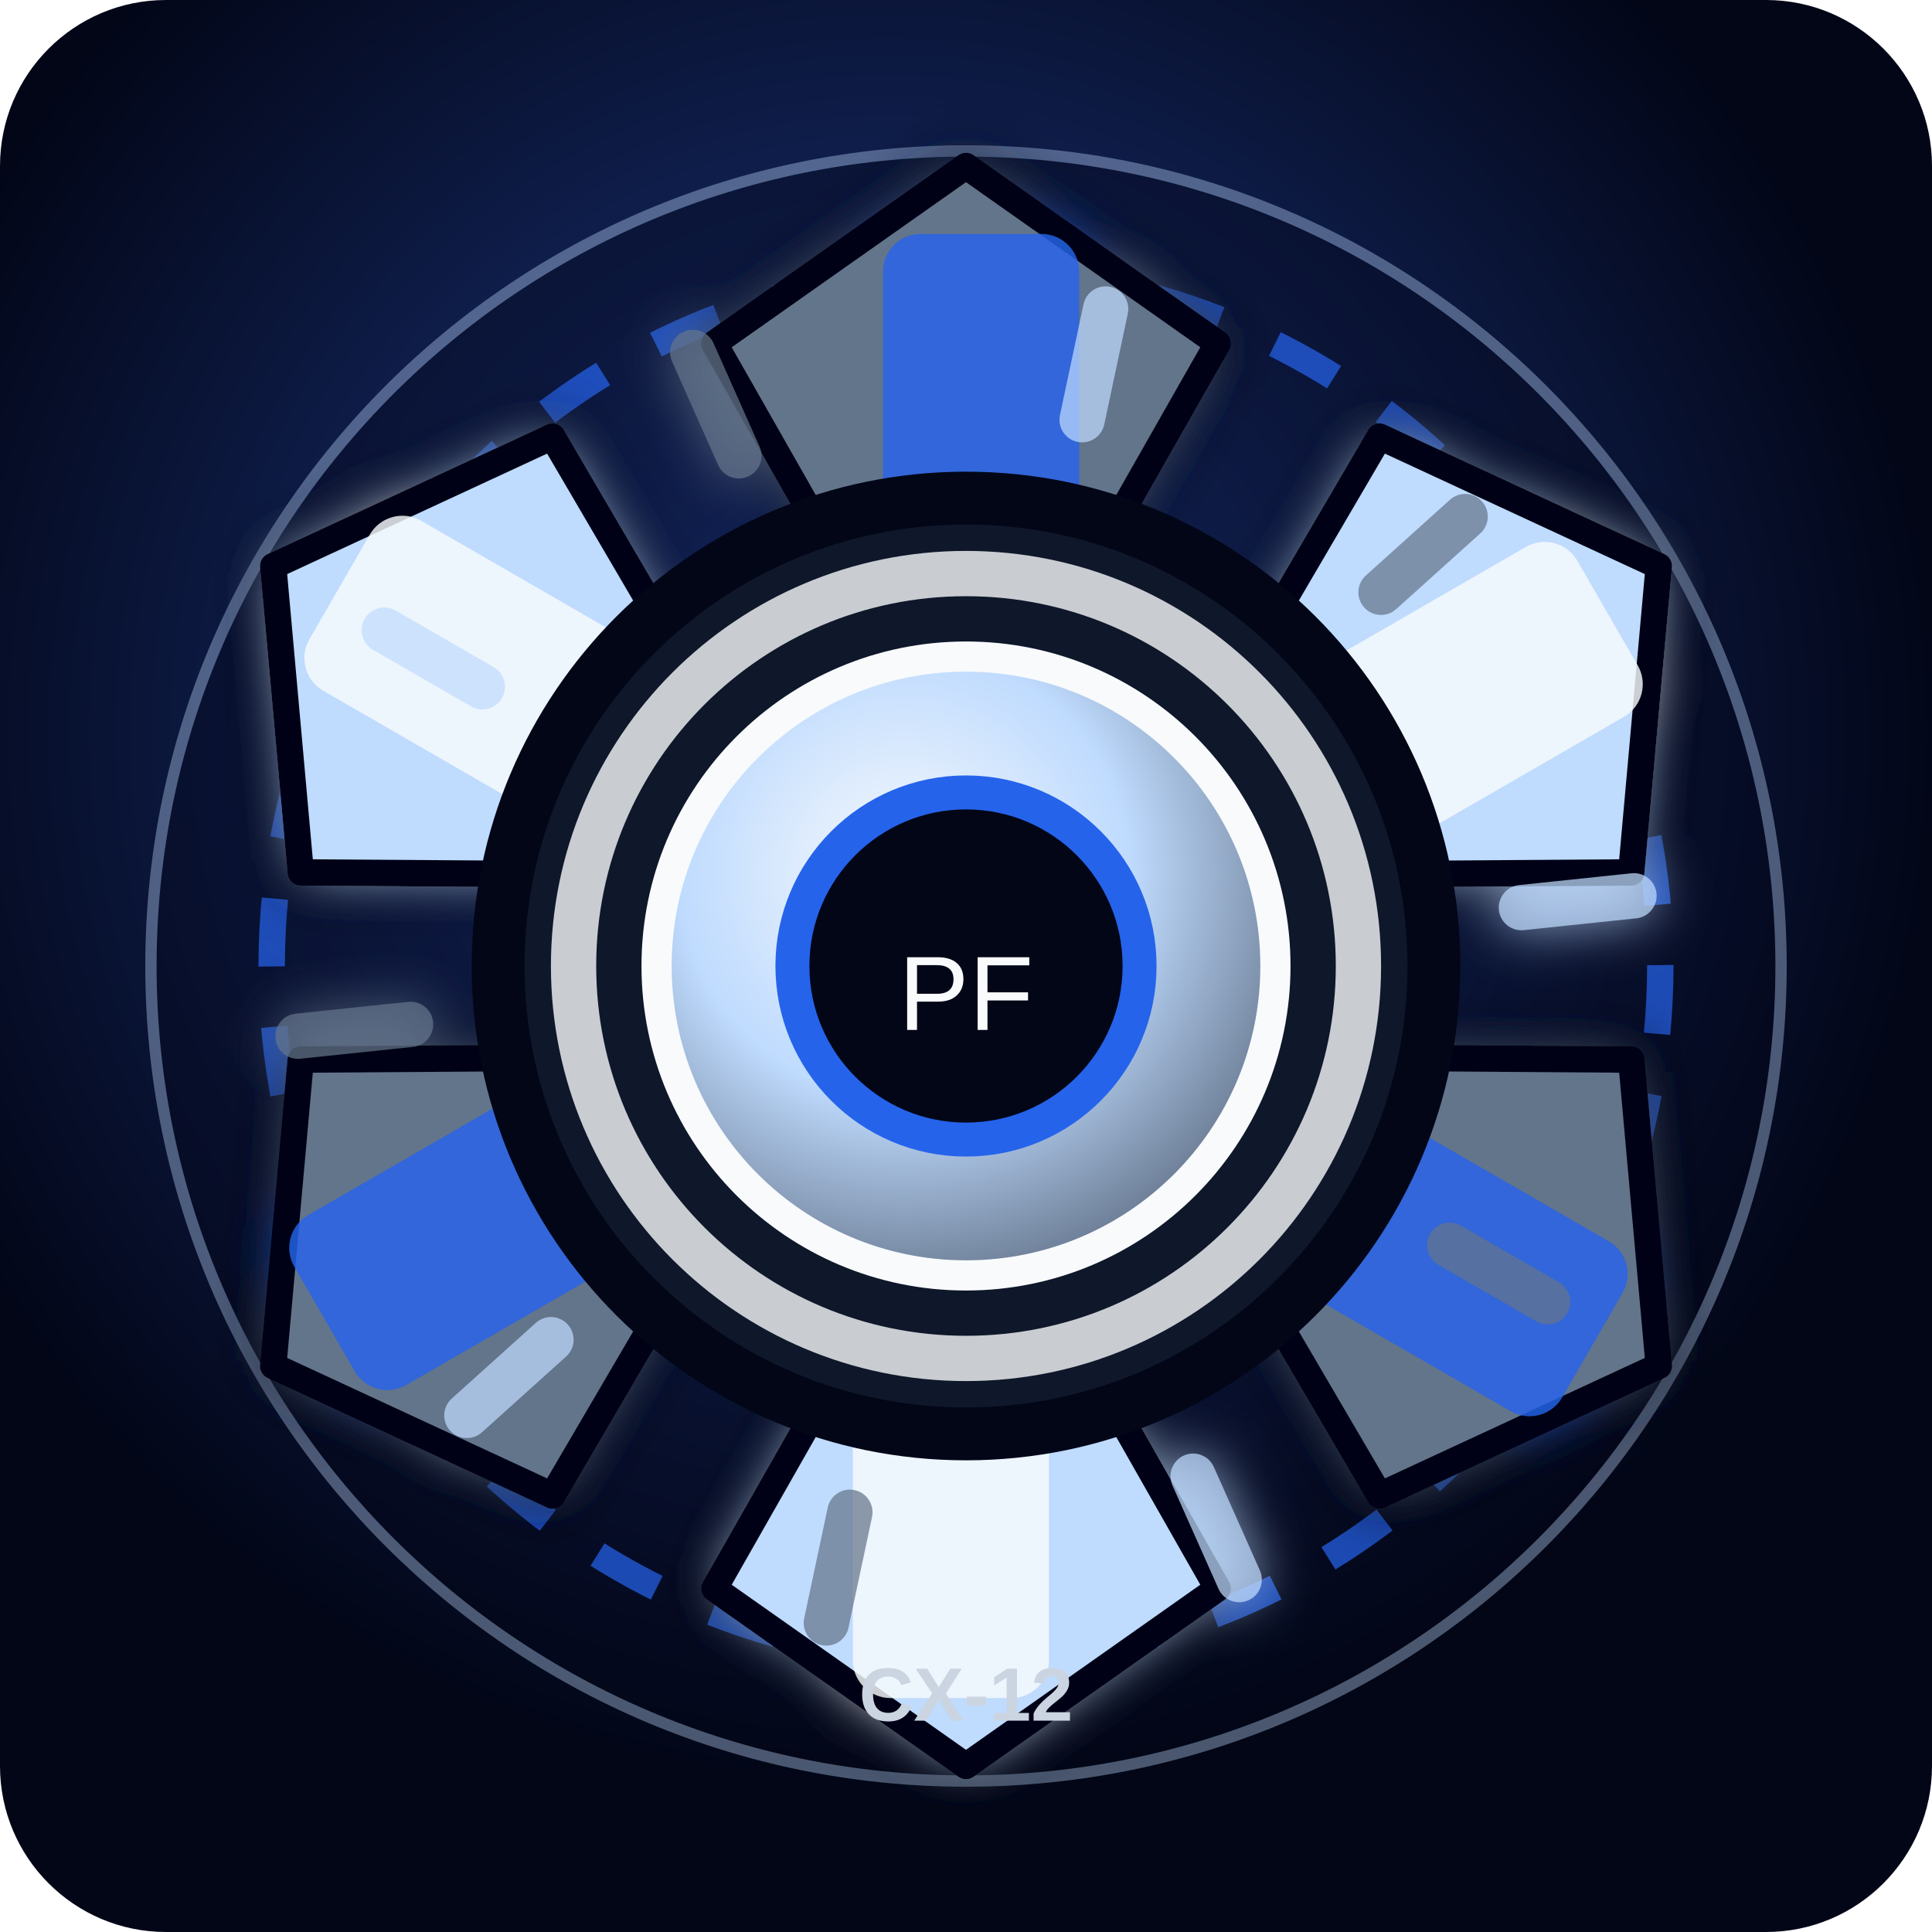
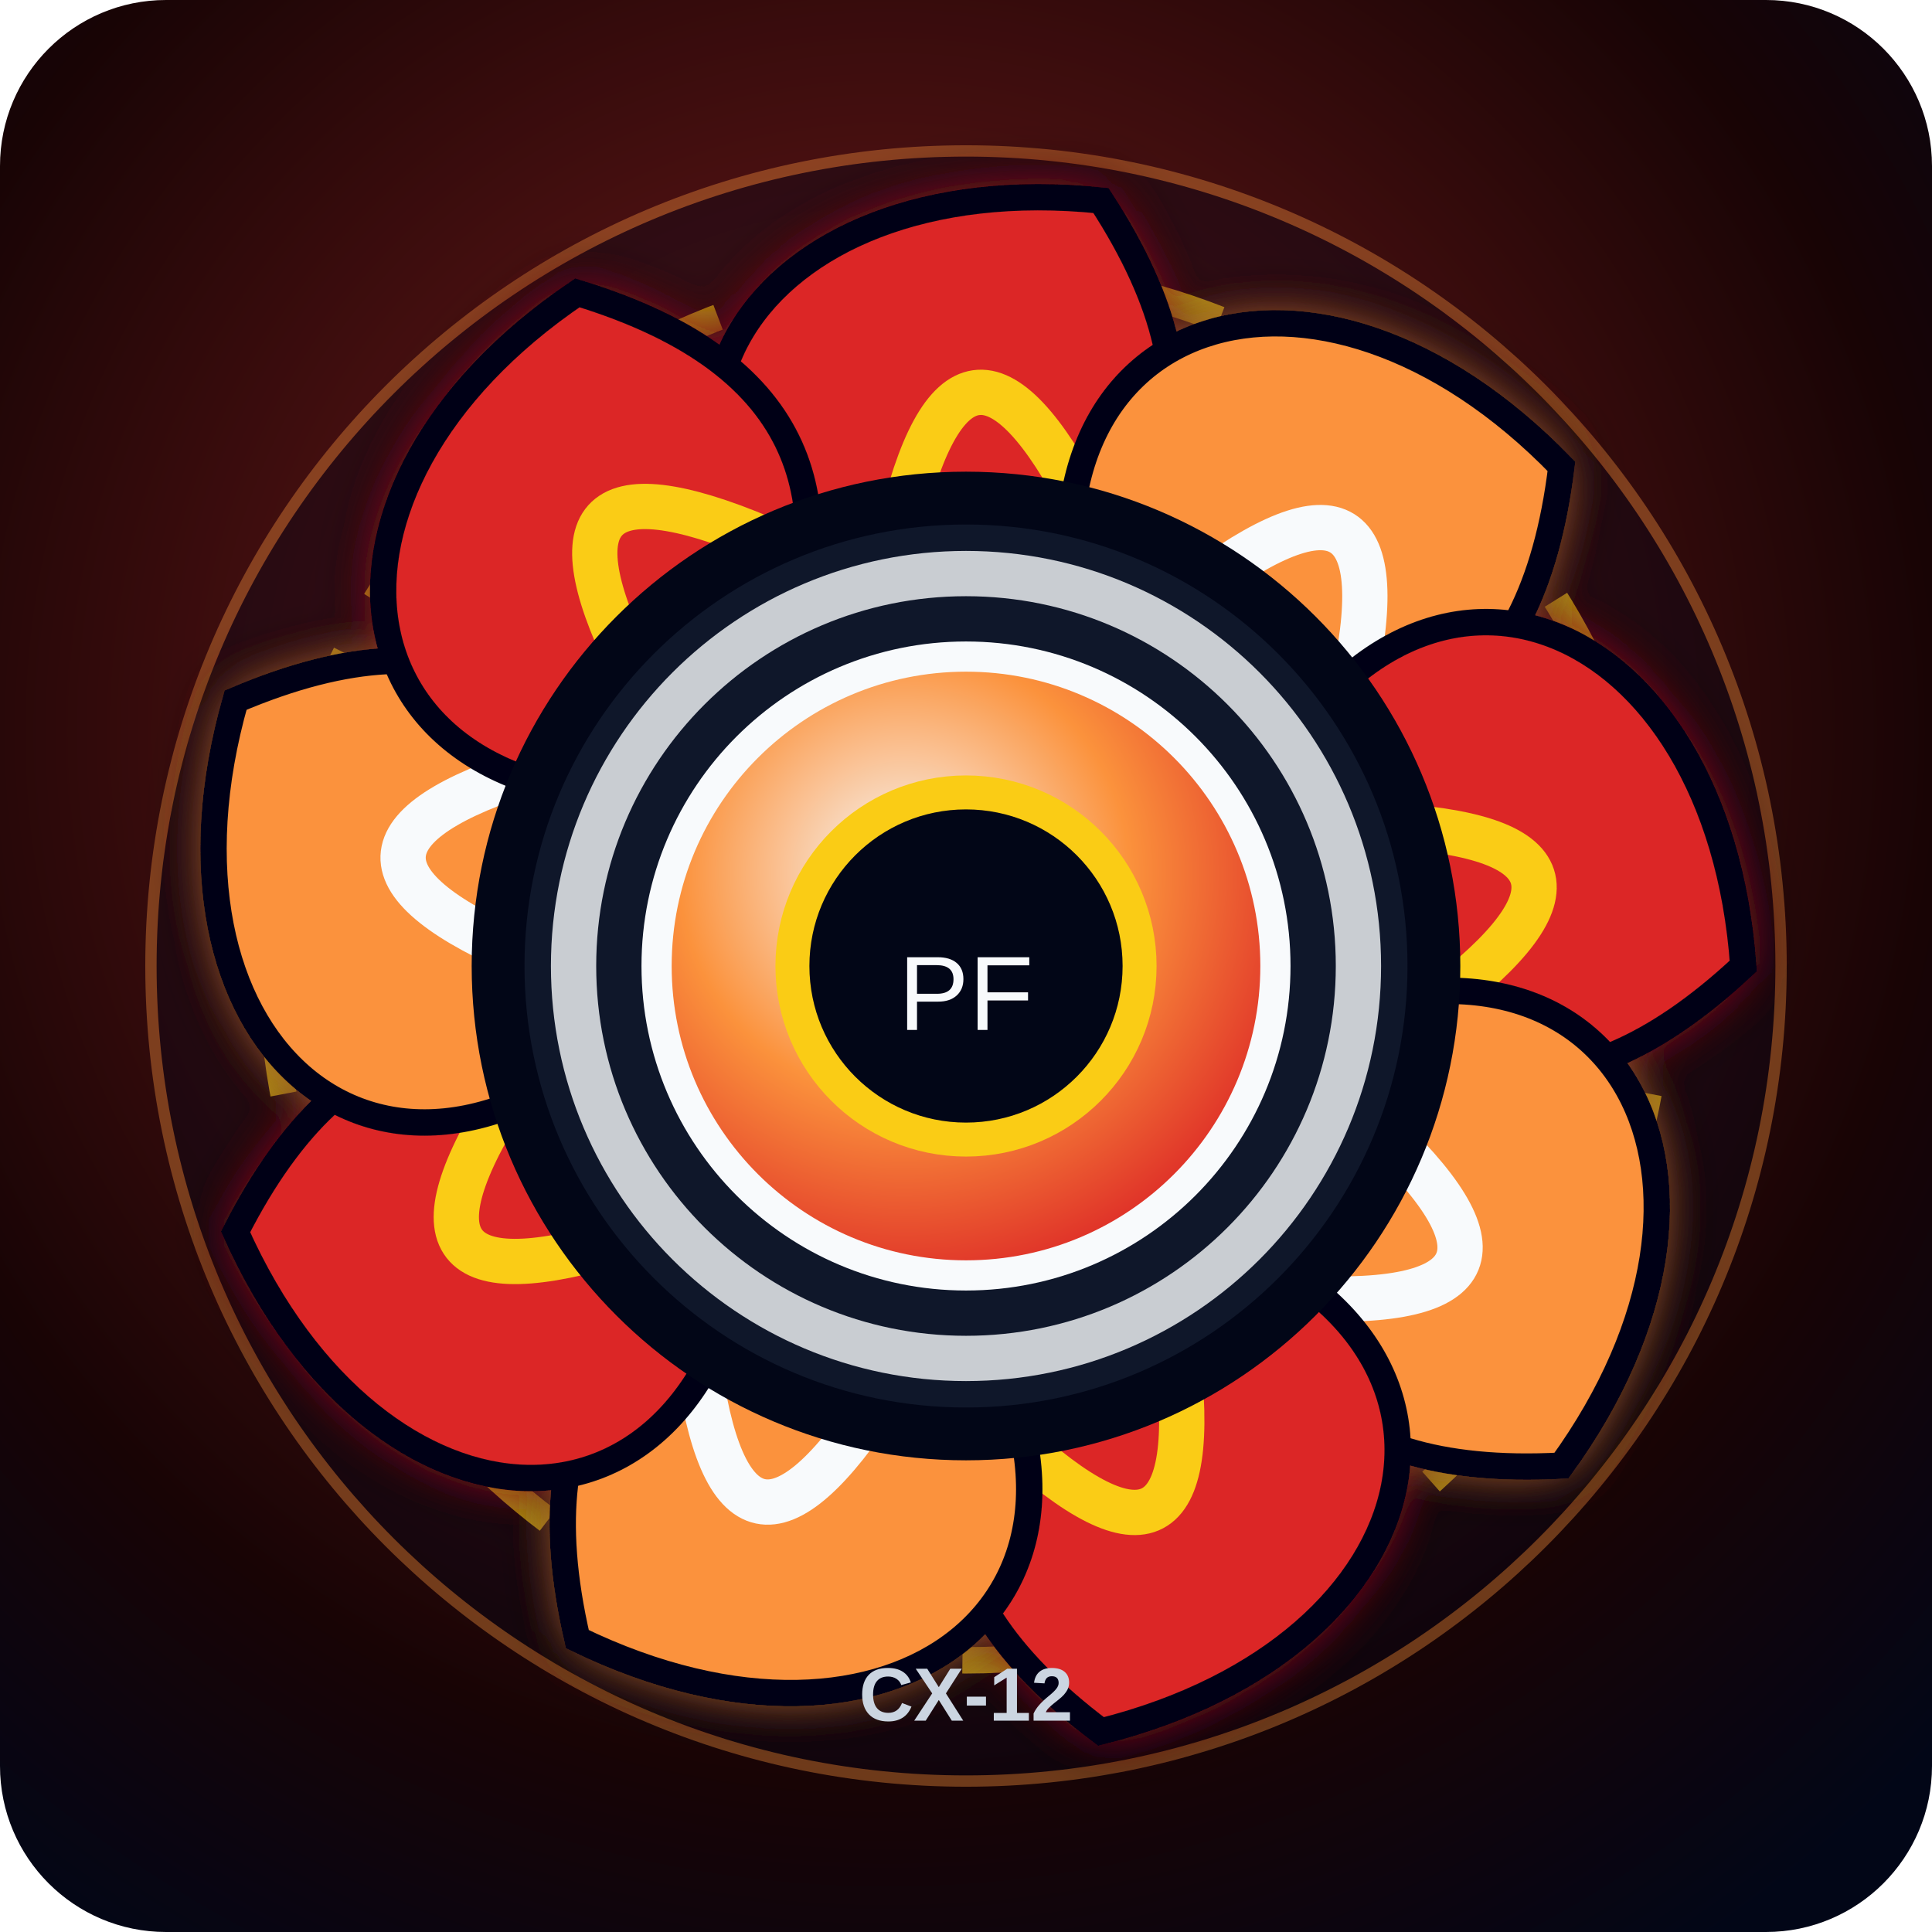
- <svg xmlns="http://www.w3.org/2000/svg" viewBox="0 0 512 512" role="img" aria-label="Phoenix Flare Z9-80WW original 2D fan-safe visual: defense armor profile">
+ <svg xmlns="http://www.w3.org/2000/svg" viewBox="0 0 512 512" role="img" aria-label="Phoenix Flare Z9-80WW original 2D fan-safe visual: red gold phoenix wings with nine outer notches">
  <defs>
    <radialGradient id="bg" cx="46%" cy="38%" r="75%">
-       <stop offset="0" stop-color="#1e3a8a" />
-       <stop offset="0.72" stop-color="#020617" />
+       <stop offset="0" stop-color="#7f1d1d" />
+       <stop offset="0.72" stop-color="#180405" />
      <stop offset="1" stop-color="#020617" />
    </radialGradient>
    <radialGradient id="core" cx="40%" cy="35%" r="70%">
      <stop offset="0" stop-color="#f8fafc" />
-       <stop offset="0.52" stop-color="#bfdbfe" />
-       <stop offset="1" stop-color="#64748b" />
+       <stop offset="0.52" stop-color="#fb923c" />
+       <stop offset="1" stop-color="#dc2626" />
    </radialGradient>
    <filter id="glow" x="-22%" y="-22%" width="144%" height="144%">
      <feGaussianBlur stdDeviation="7" result="blur" />
      <feMerge>
        <feMergeNode in="blur" />
        <feMergeNode in="SourceGraphic" />
      </feMerge>
    </filter>
  </defs>
  <rect width="512" height="512" rx="44" fill="url(#bg)" />
-   <circle cx="256" cy="256" r="216" fill="#020617" opacity="0.38" stroke="#bfdbfe" stroke-width="3" />
-   <circle cx="256" cy="256" r="184" fill="none" stroke="#2563eb" stroke-width="7" stroke-dasharray="18 16" opacity="0.72" />
+   <circle cx="256" cy="256" r="216" fill="#020617" opacity="0.38" stroke="#fb923c" stroke-width="3" />
+   <circle cx="256" cy="256" r="184" fill="none" stroke="#facc15" stroke-width="7" stroke-dasharray="18 16" opacity="0.72" />
  <g filter="url(#glow)">
-     <polygon points="224.4,152.7 189.3,91.0 256.0,44.0 322.7,91.0 287.6,152.7" fill="#64748b" stroke="#020617" stroke-width="7" stroke-linejoin="round" />
-     <rect x="234" y="62" width="52" height="82" rx="10" fill="#2563eb" opacity="0.82" transform="rotate(0 256 256)" />
-     <polygon points="329.7,177.0 365.6,115.7 439.6,150.0 432.3,231.2 361.2,231.7" fill="#bfdbfe" stroke="#020617" stroke-width="7" stroke-linejoin="round" />
-     <rect x="234" y="62" width="52" height="82" rx="10" fill="#f8fafc" opacity="0.82" transform="rotate(60 256 256)" />
-     <polygon points="361.2,280.3 432.3,280.8 439.6,362.0 365.6,396.3 329.7,335.0" fill="#64748b" stroke="#020617" stroke-width="7" stroke-linejoin="round" />
-     <rect x="234" y="62" width="52" height="82" rx="10" fill="#2563eb" opacity="0.82" transform="rotate(120 256 256)" />
-     <polygon points="287.6,359.3 322.7,421.0 256.0,468.0 189.3,421.0 224.4,359.3" fill="#bfdbfe" stroke="#020617" stroke-width="7" stroke-linejoin="round" />
-     <rect x="234" y="62" width="52" height="82" rx="10" fill="#f8fafc" opacity="0.82" transform="rotate(180 256 256)" />
-     <polygon points="182.3,335.0 146.4,396.3 72.4,362.0 79.7,280.8 150.8,280.3" fill="#64748b" stroke="#020617" stroke-width="7" stroke-linejoin="round" />
-     <rect x="234" y="62" width="52" height="82" rx="10" fill="#2563eb" opacity="0.82" transform="rotate(240 256 256)" />
-     <polygon points="150.8,231.7 79.7,231.2 72.4,150.0 146.4,115.7 182.3,177.0" fill="#bfdbfe" stroke="#020617" stroke-width="7" stroke-linejoin="round" />
-     <rect x="234" y="62" width="52" height="82" rx="10" fill="#f8fafc" opacity="0.82" transform="rotate(300 256 256)" />
-     <rect x="250" y="72" width="12" height="42" rx="6" fill="#bfdbfe" opacity="0.72" transform="rotate(12 256 256)" />
-     <rect x="250" y="72" width="12" height="42" rx="6" fill="#64748b" opacity="0.72" transform="rotate(48 256 256)" />
-     <rect x="250" y="72" width="12" height="42" rx="6" fill="#bfdbfe" opacity="0.72" transform="rotate(84 256 256)" />
-     <rect x="250" y="72" width="12" height="42" rx="6" fill="#64748b" opacity="0.72" transform="rotate(120 256 256)" />
-     <rect x="250" y="72" width="12" height="42" rx="6" fill="#bfdbfe" opacity="0.72" transform="rotate(156 256 256)" />
-     <rect x="250" y="72" width="12" height="42" rx="6" fill="#64748b" opacity="0.72" transform="rotate(192 256 256)" />
-     <rect x="250" y="72" width="12" height="42" rx="6" fill="#bfdbfe" opacity="0.72" transform="rotate(228 256 256)" />
-     <rect x="250" y="72" width="12" height="42" rx="6" fill="#64748b" opacity="0.72" transform="rotate(264 256 256)" />
-     <rect x="250" y="72" width="12" height="42" rx="6" fill="#bfdbfe" opacity="0.72" transform="rotate(300 256 256)" />
-     <rect x="250" y="72" width="12" height="42" rx="6" fill="#64748b" opacity="0.72" transform="rotate(336 256 256)" />
+     <path d="M 223.03 170.111 C 153.725 115.231 199.06 43.496 291.772 53.13 C 327.893 108.598 307.249 140.893 272.323 163.428 Z" fill="#dc2626" stroke="#020617" stroke-width="7" />
+     <path d="M 239.299 137.168 Q 256 70 289.628 138.726" fill="none" stroke="#facc15" stroke-width="12" stroke-linecap="round" />
+     <path d="M 285.952 169.012 C 268.138 82.424 348.976 56.612 413.805 123.586 C 405.821 189.295 369.248 200.765 328.008 195.578 Z" fill="#fb923c" stroke="#020617" stroke-width="7" />
+     <path d="M 319.59 154.234 Q 375.558 113.516 357.143 187.778" fill="none" stroke="#f8fafc" stroke-width="12" stroke-linecap="round" />
+     <path d="M 334.859 208.616 C 376.871 130.835 455.388 163.024 462 256 C 413.647 301.205 378.257 286.482 350 256 Z" fill="#dc2626" stroke="#020617" stroke-width="7" />
+     <path d="M 370.127 218.918 Q 439.174 223.701 377.332 268.752" fill="none" stroke="#facc15" stroke-width="12" stroke-linecap="round" />
+     <path d="M 346.867 270.392 C 429.047 237.812 468.504 312.94 413.805 388.414 C 347.708 391.962 330.061 357.936 328.008 316.422 Z" fill="#fb923c" stroke="#020617" stroke-width="7" />
+     <path d="M 367.262 300.953 Q 417.081 349 340.748 343.759" fill="none" stroke="#f8fafc" stroke-width="12" stroke-linecap="round" />
+     <path d="M 316.357 325.433 C 400.253 353.3 382.187 436.213 291.772 458.87 C 238.857 419.102 247.211 381.693 272.323 348.572 Z" fill="#dc2626" stroke="#020617" stroke-width="7" />
+     <path d="M 312.337 361.954 Q 319.616 430.783 264.51 377.703" fill="none" stroke="#facc15" stroke-width="12" stroke-linecap="round" />
+     <path d="M 257.606 347.986 C 303.961 423.26 236.826 475.163 153 434.401 C 138.028 369.924 168.473 346.637 209 337.406 Z" fill="#fb923c" stroke="#020617" stroke-width="7" />
+     <path d="M 231.051 373.378 Q 192.384 430.783 184.29 354.7" fill="none" stroke="#f8fafc" stroke-width="12" stroke-linecap="round" />
+     <path d="M 198.103 327.497 C 185.228 414.957 100.437 411.563 62.423 326.456 C 92.399 267.44 130.69 269.171 167.669 288.15 Z" fill="#dc2626" stroke="#020617" stroke-width="7" />
+     <path d="M 161.439 329.879 Q 94.919 349 137.624 285.514" fill="none" stroke="#facc15" stroke-width="12" stroke-linecap="round" />
+     <path d="M 165.69 273.554 C 99.61 332.277 36.837 275.174 62.423 185.544 C 123.321 159.603 151.541 185.542 167.669 223.85 Z" fill="#fb923c" stroke="#020617" stroke-width="7" />
+     <path d="M 136.073 251.812 Q 72.826 223.701 146.347 202.519" fill="none" stroke="#f8fafc" stroke-width="12" stroke-linecap="round" />
+     <path d="M 175.535 211.398 C 87.169 213.906 75.787 129.813 153 77.599 C 216.325 96.872 221.27 134.881 209 174.594 Z" fill="#dc2626" stroke="#020617" stroke-width="7" />
+     <path d="M 166.823 175.704 Q 136.442 113.516 206.378 144.547" fill="none" stroke="#facc15" stroke-width="12" stroke-linecap="round" />
+     <path d="M 263.312 196.447 Q 278.454 150.36 278.219 198.118" stroke="#fb923c" stroke-width="8" stroke-linecap="round" fill="none" />
+     <path d="M 296.92 212.119 Q 336.26 183.734 307.998 222.232" stroke="#fb923c" stroke-width="8" stroke-linecap="round" fill="none" />
+     <path d="M 314.898 244.551 Q 363.408 244.711 317.915 259.245" stroke="#fb923c" stroke-width="8" stroke-linecap="round" fill="none" />
+     <path d="M 310.378 281.357 Q 349.531 310 304.183 295.018" stroke="#fb923c" stroke-width="8" stroke-linecap="round" fill="none" />
+     <path d="M 285.089 308.477 Q 299.928 354.663 272.047 315.887" stroke="#fb923c" stroke-width="8" stroke-linecap="round" fill="none" />
+     <path d="M 248.688 315.553 Q 233.546 361.64 233.781 313.882" stroke="#fb923c" stroke-width="8" stroke-linecap="round" fill="none" />
+     <path d="M 215.08 299.881 Q 175.74 328.266 204.002 289.768" stroke="#fb923c" stroke-width="8" stroke-linecap="round" fill="none" />
+     <path d="M 197.102 267.449 Q 148.592 267.289 194.085 252.755" stroke="#fb923c" stroke-width="8" stroke-linecap="round" fill="none" />
+     <path d="M 201.622 230.643 Q 162.469 202 207.817 216.982" stroke="#fb923c" stroke-width="8" stroke-linecap="round" fill="none" />
+     <path d="M 226.911 203.523 Q 212.072 157.337 239.953 196.113" stroke="#fb923c" stroke-width="8" stroke-linecap="round" fill="none" />
  </g>
  <circle cx="256" cy="256" r="124" fill="#0f172a" stroke="#020617" stroke-width="14" />
  <circle cx="256" cy="256" r="104" fill="none" stroke="#f8fafc" stroke-width="12" opacity="0.8" />
  <circle cx="256" cy="256" r="82" fill="url(#core)" stroke="#f8fafc" stroke-width="8" />
-   <circle cx="256" cy="256" r="46" fill="#020617" stroke="#2563eb" stroke-width="9" />
+   <circle cx="256" cy="256" r="46" fill="#020617" stroke="#facc15" stroke-width="9" />
  <text x="256" y="265" text-anchor="middle" dominant-baseline="middle" font-family="Arial Black, Arial, sans-serif" font-size="28" fill="#f8fafc">PF</text>
  <text x="256" y="456" text-anchor="middle" font-family="Arial, sans-serif" font-size="20" font-weight="800" fill="#cbd5e1">CX-12</text>
</svg>
